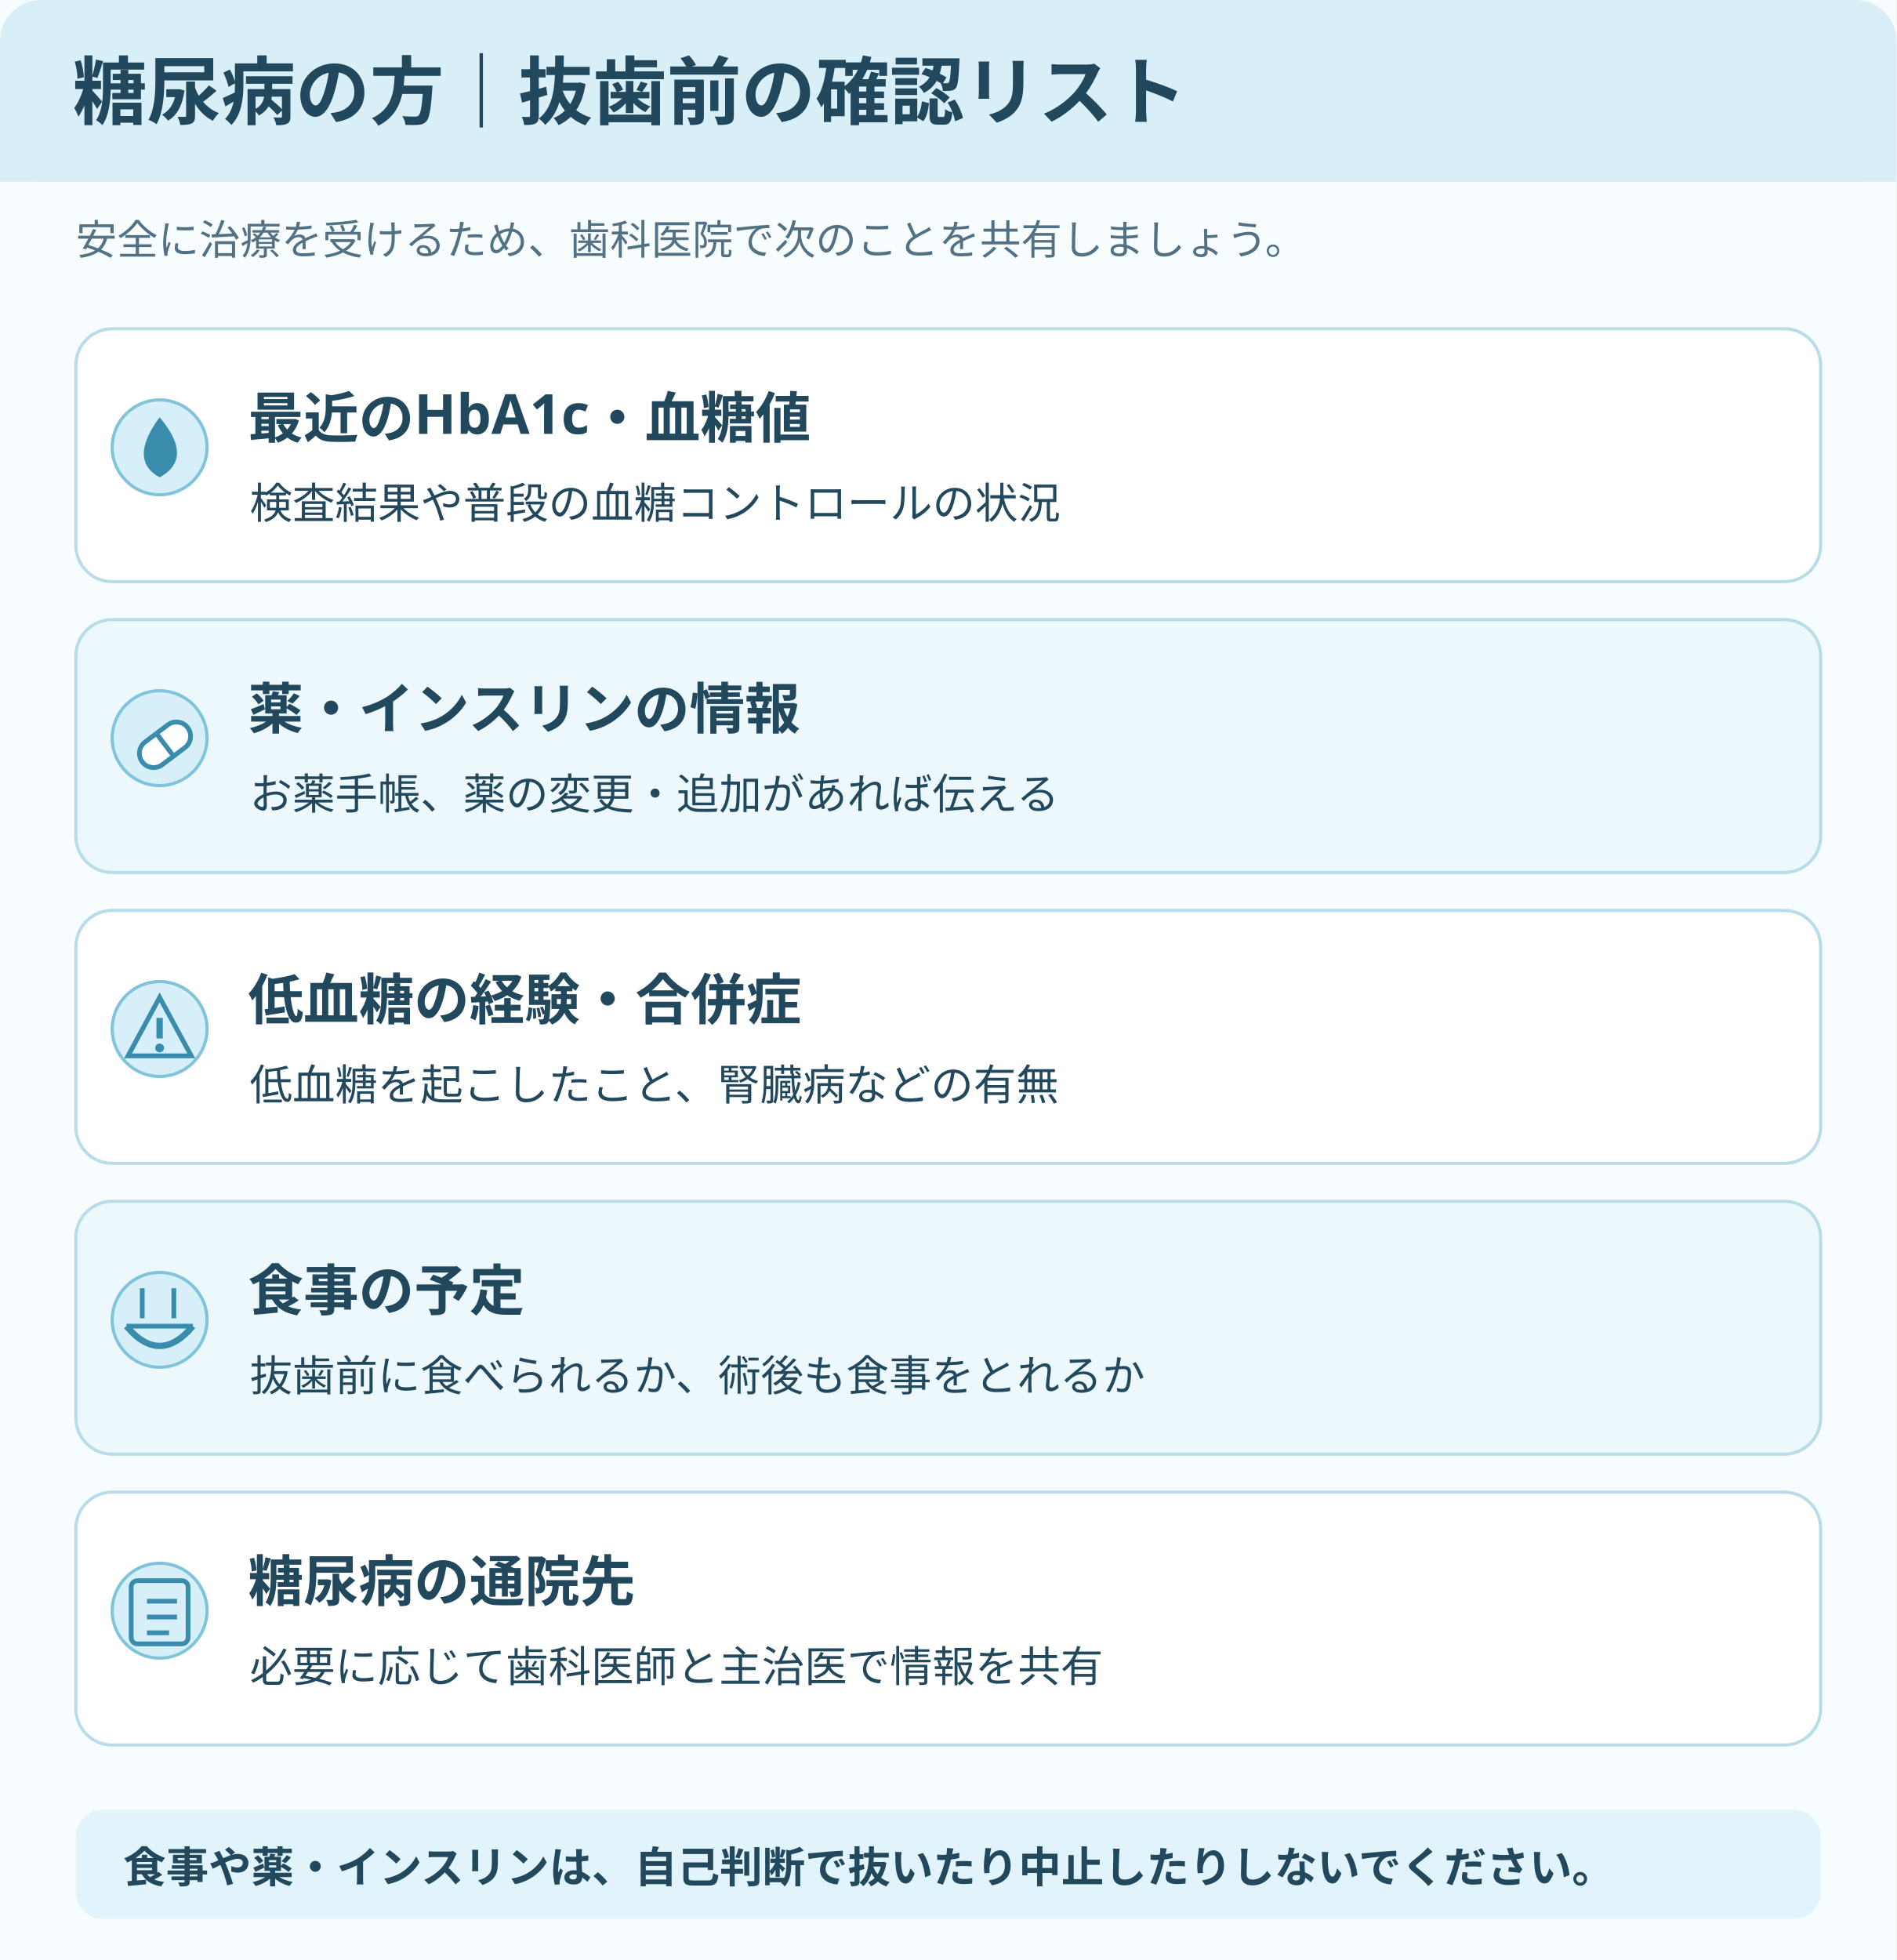
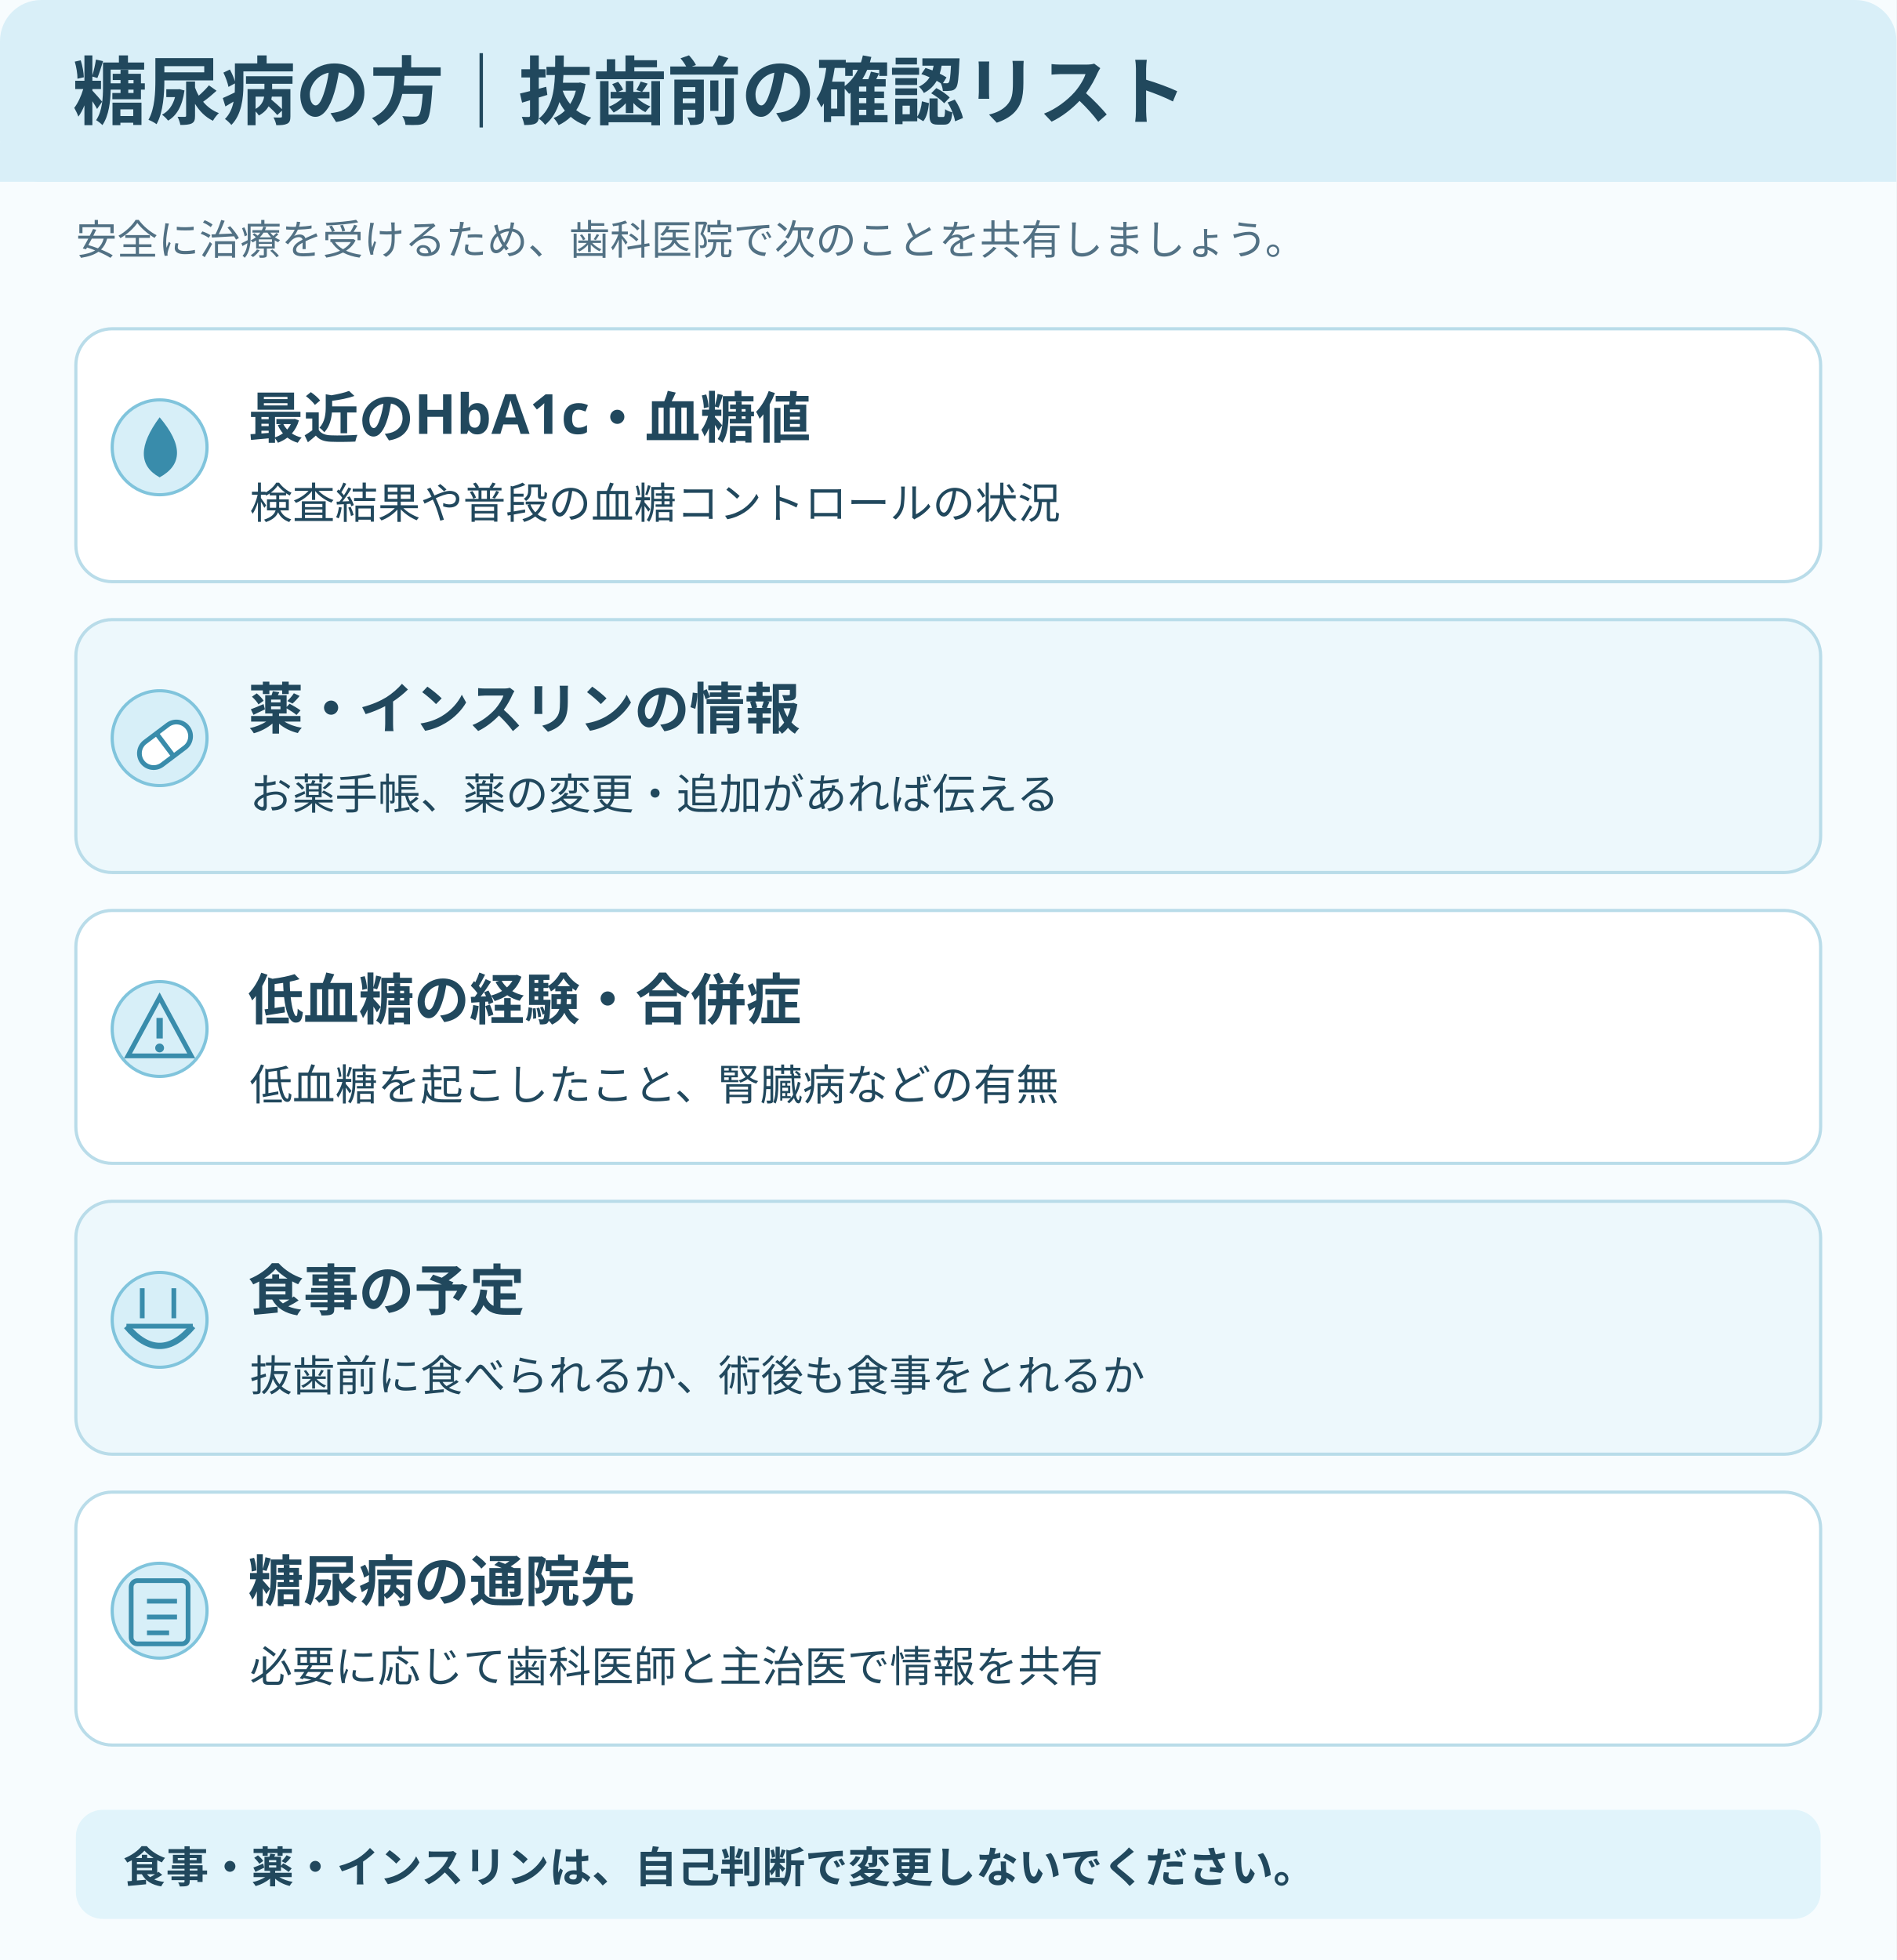
<svg xmlns="http://www.w3.org/2000/svg" viewBox="0 0 1200 1240" role="img" aria-label="糖尿病の方｜抜歯前の確認リスト">
  <rect width="1200" height="1240" fill="#f7fcfe" />
  <rect x="0" y="0" width="1200" height="115" rx="26" fill="#d9eff8" />
  <rect x="0" y="90" width="1200" height="25" fill="#d9eff8" />
  <style>
text{font-family:"Noto Sans JP","Hiragino Kaku Gothic ProN","Yu Gothic",Meiryo,sans-serif;fill:#21485d}
.h1{font-size:47px;font-weight:800}.lead{font-size:26px;fill:#527184}
.h2{font-size:35px;font-weight:800}.h3{font-size:30px;font-weight:700}
.b{font-size:27px}.sm{font-size:23px;fill:#5a7080}.xs{font-size:20px;fill:#607689}
.w{fill:white}.bl{fill:#187ea5}.warm{fill:#a15d46}.heavy{font-weight:800}
</style>
  <text class="h1" x="46" y="75">糖尿病の方｜抜歯前の確認リスト</text>
  <text class="lead" x="48" y="161">安全に治療を受けるため、歯科医院で次のことを共有しましょう。</text>
  <rect x="48" y="208" width="1104" height="160" rx="23" fill="#ffffff" stroke="#b9dce9" stroke-width="2" />
  <circle cx="101" cy="283" r="30" fill="#d7eff8" stroke="#80c4dc" stroke-width="2" />
  <path d="M101 264Q123 290 101 302Q81 291 101 264Z" fill="#398cab" />
  <text class="h2" x="157" y="277">最近のHbA1c・血糖値</text>
  <text class="b" x="158" y="328">検査結果や普段の血糖コントロールの状況</text>
  <rect x="48" y="392" width="1104" height="160" rx="23" fill="#edf8fc" stroke="#b9dce9" stroke-width="2" />
  <circle cx="101" cy="467" r="30" fill="#d7eff8" stroke="#80c4dc" stroke-width="2" />
  <g transform="translate(84 463) rotate(-37 18 5)">
    <rect width="36" height="18" rx="9" fill="#fff" stroke="#398cab" stroke-width="3" />
    <path d="M18 1v16" stroke="#398cab" stroke-width="3" />
  </g>
  <text class="h2" x="157" y="461">薬・インスリンの情報</text>
  <text class="b" x="158" y="512">お薬手帳、薬の変更・追加があれば伝える</text>
  <rect x="48" y="576" width="1104" height="160" rx="23" fill="#ffffff" stroke="#b9dce9" stroke-width="2" />
  <circle cx="101" cy="651" r="30" fill="#d7eff8" stroke="#80c4dc" stroke-width="2" />
  <path d="M101 631L121 668H81Z" fill="none" stroke="#398cab" stroke-width="3" />
  <path d="M101 644v13" stroke="#398cab" stroke-width="4" />
  <circle cx="101" cy="663" r="2.8" fill="#398cab" />
  <text class="h2" x="157" y="645">低血糖の経験・合併症</text>
  <text class="b" x="158" y="696">低血糖を起こしたこと、腎臓病などの有無</text>
  <rect x="48" y="760" width="1104" height="160" rx="23" fill="#edf8fc" stroke="#b9dce9" stroke-width="2" />
  <circle cx="101" cy="835" r="30" fill="#d7eff8" stroke="#80c4dc" stroke-width="2" />
  <path d="M80 839Q101 864 122 839" fill="none" stroke="#398cab" stroke-width="4" />
  <path d="M80 839H122M90 815v19M110 815v19" stroke="#398cab" stroke-width="3" />
  <text class="h2" x="157" y="829">食事の予定</text>
  <text class="b" x="158" y="880">抜歯前に食べられるか、術後も食事をとれるか</text>
  <rect x="48" y="944" width="1104" height="160" rx="23" fill="#ffffff" stroke="#b9dce9" stroke-width="2" />
  <circle cx="101" cy="1019" r="30" fill="#d7eff8" stroke="#80c4dc" stroke-width="2" />
  <rect x="83" y="1000" width="36" height="40" rx="4" fill="none" stroke="#398cab" stroke-width="3" />
  <path d="M93 1013h19M93 1023h19M93 1033h14" stroke="#398cab" stroke-width="3" />
  <text class="h2" x="157" y="1013">糖尿病の通院先</text>
  <text class="b" x="158" y="1064">必要に応じて歯科医師と主治医で情報を共有</text>
  <rect x="48" y="1145" width="1104" height="69" rx="17" fill="#e1f4fb" />
-   <text class="b heavy" x="78" y="1191">食事や薬・インスリンは、自己判断で抜いたり中止したりしないでください。</text>
+   <text class="b heavy" x="78" y="1191">食事・薬・インスリンは、自己判断で変更しないでください。</text>
</svg>
